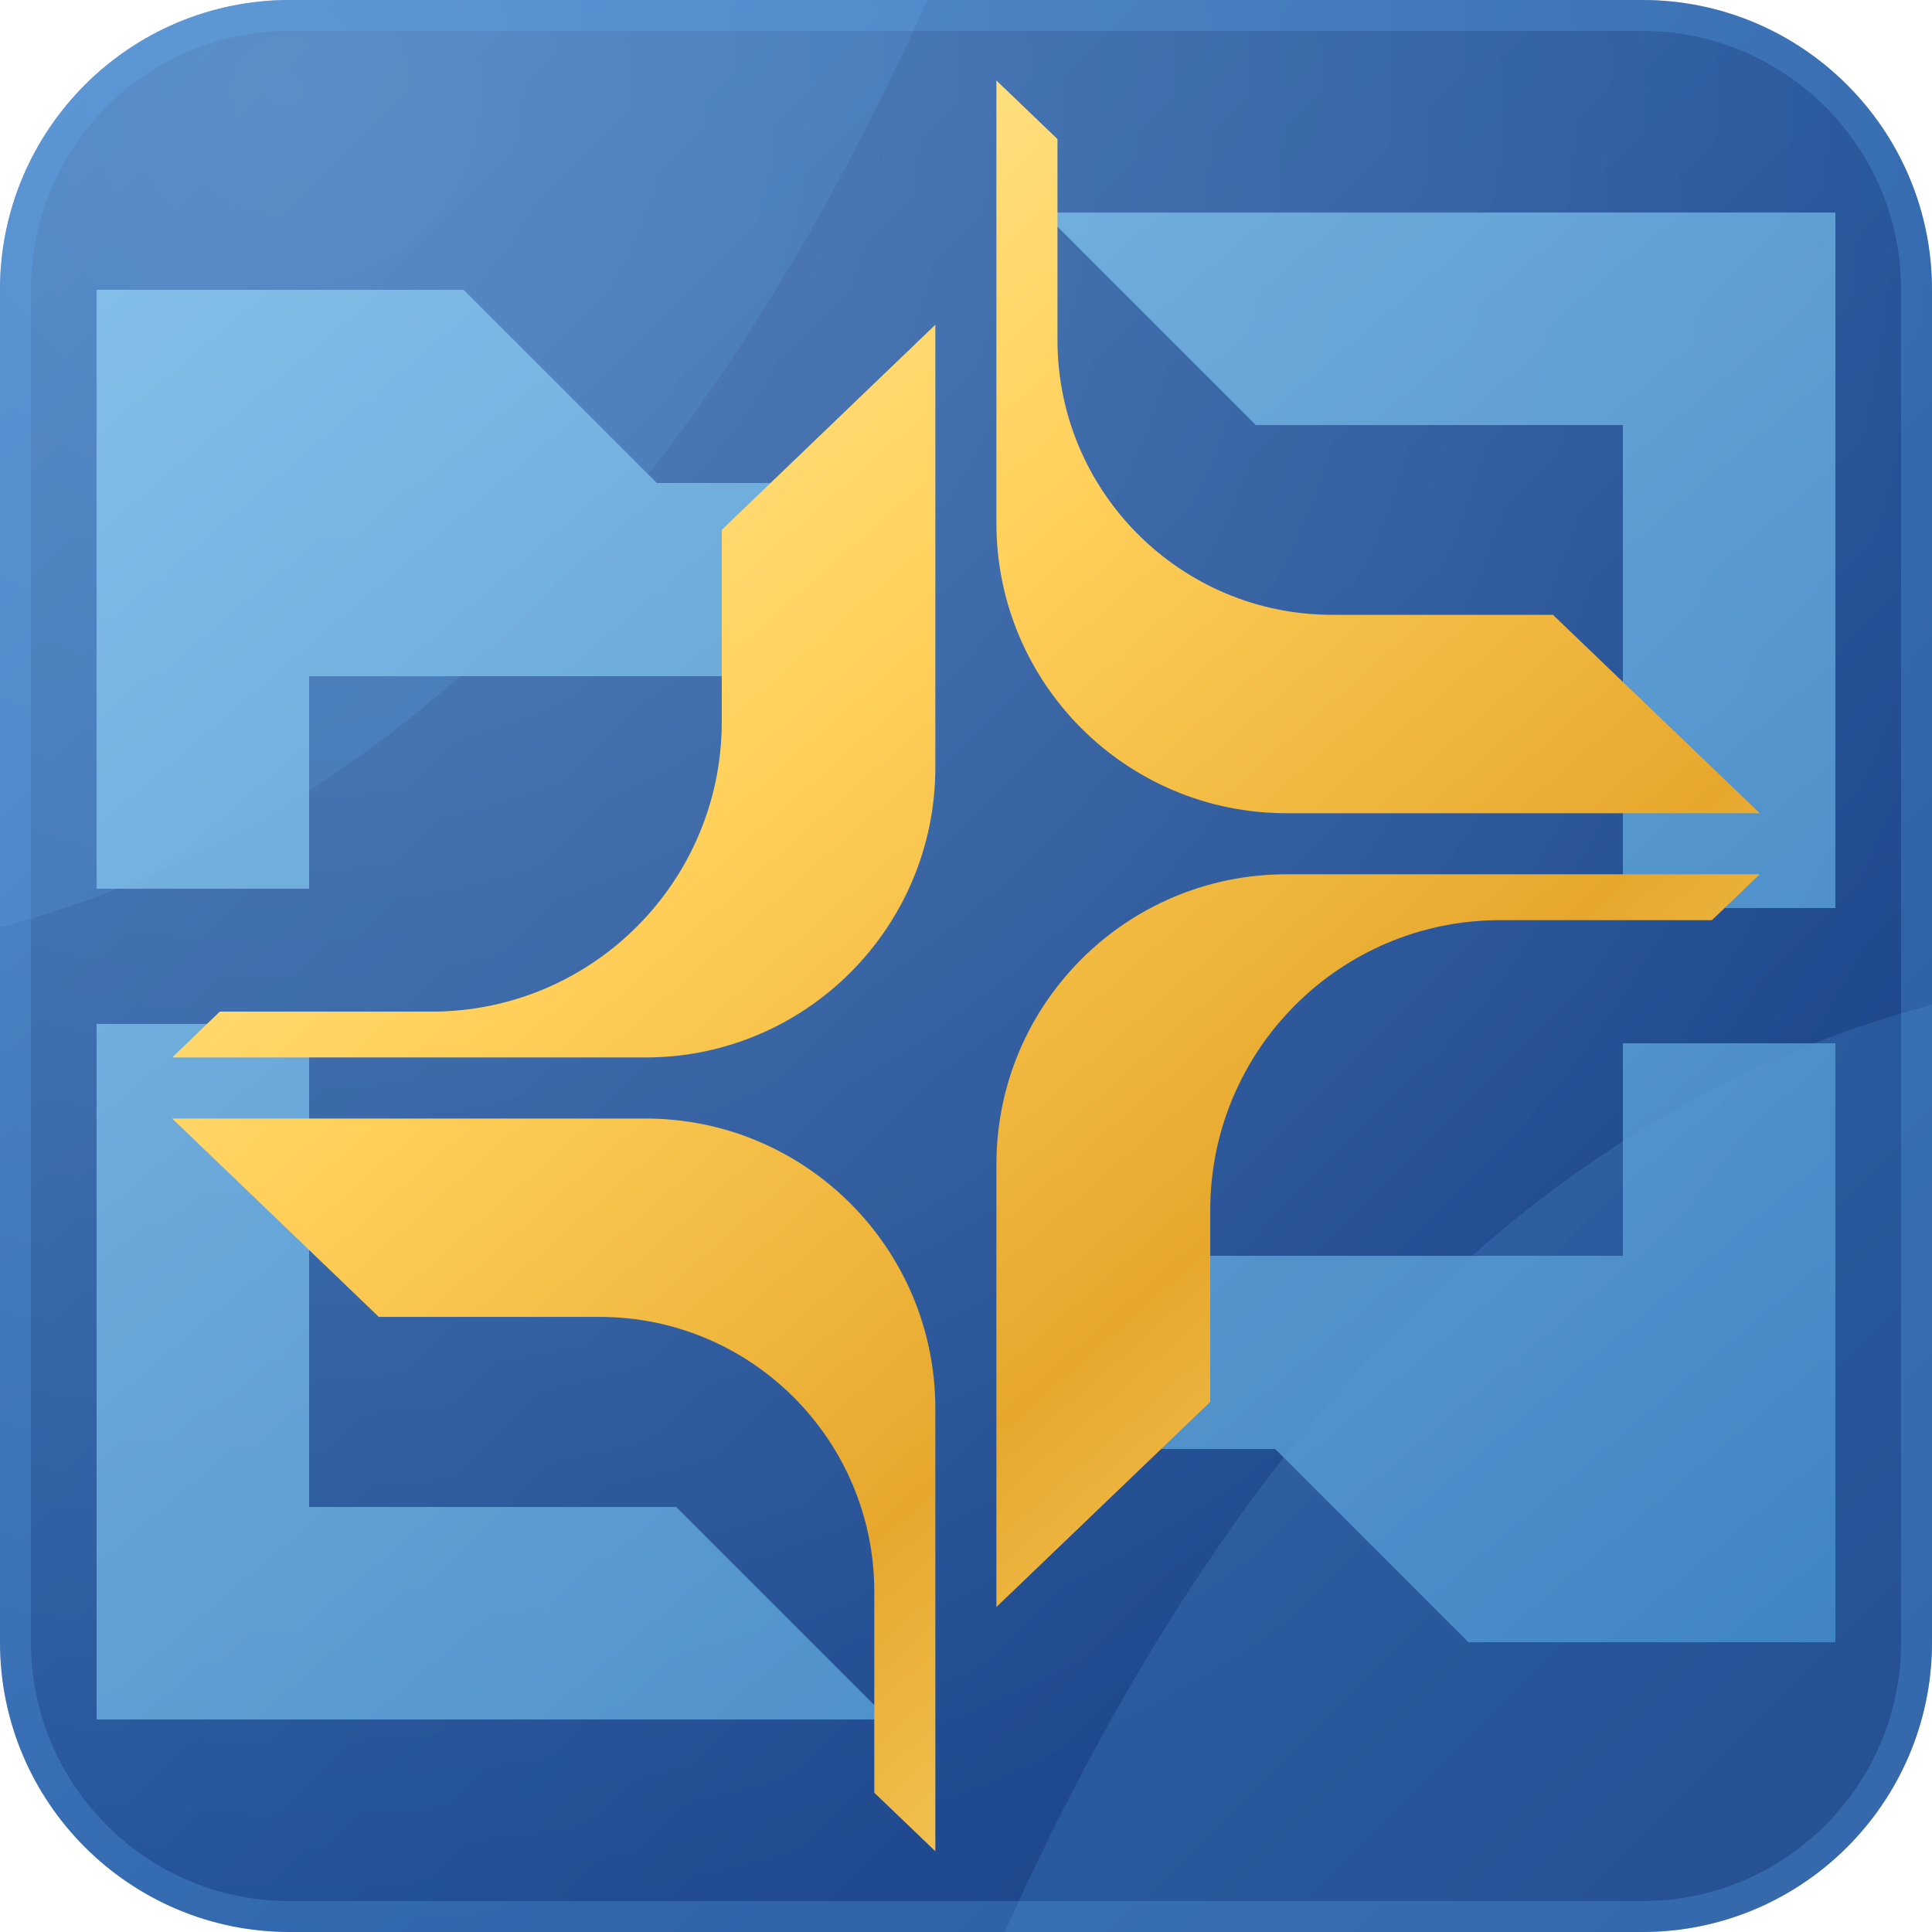
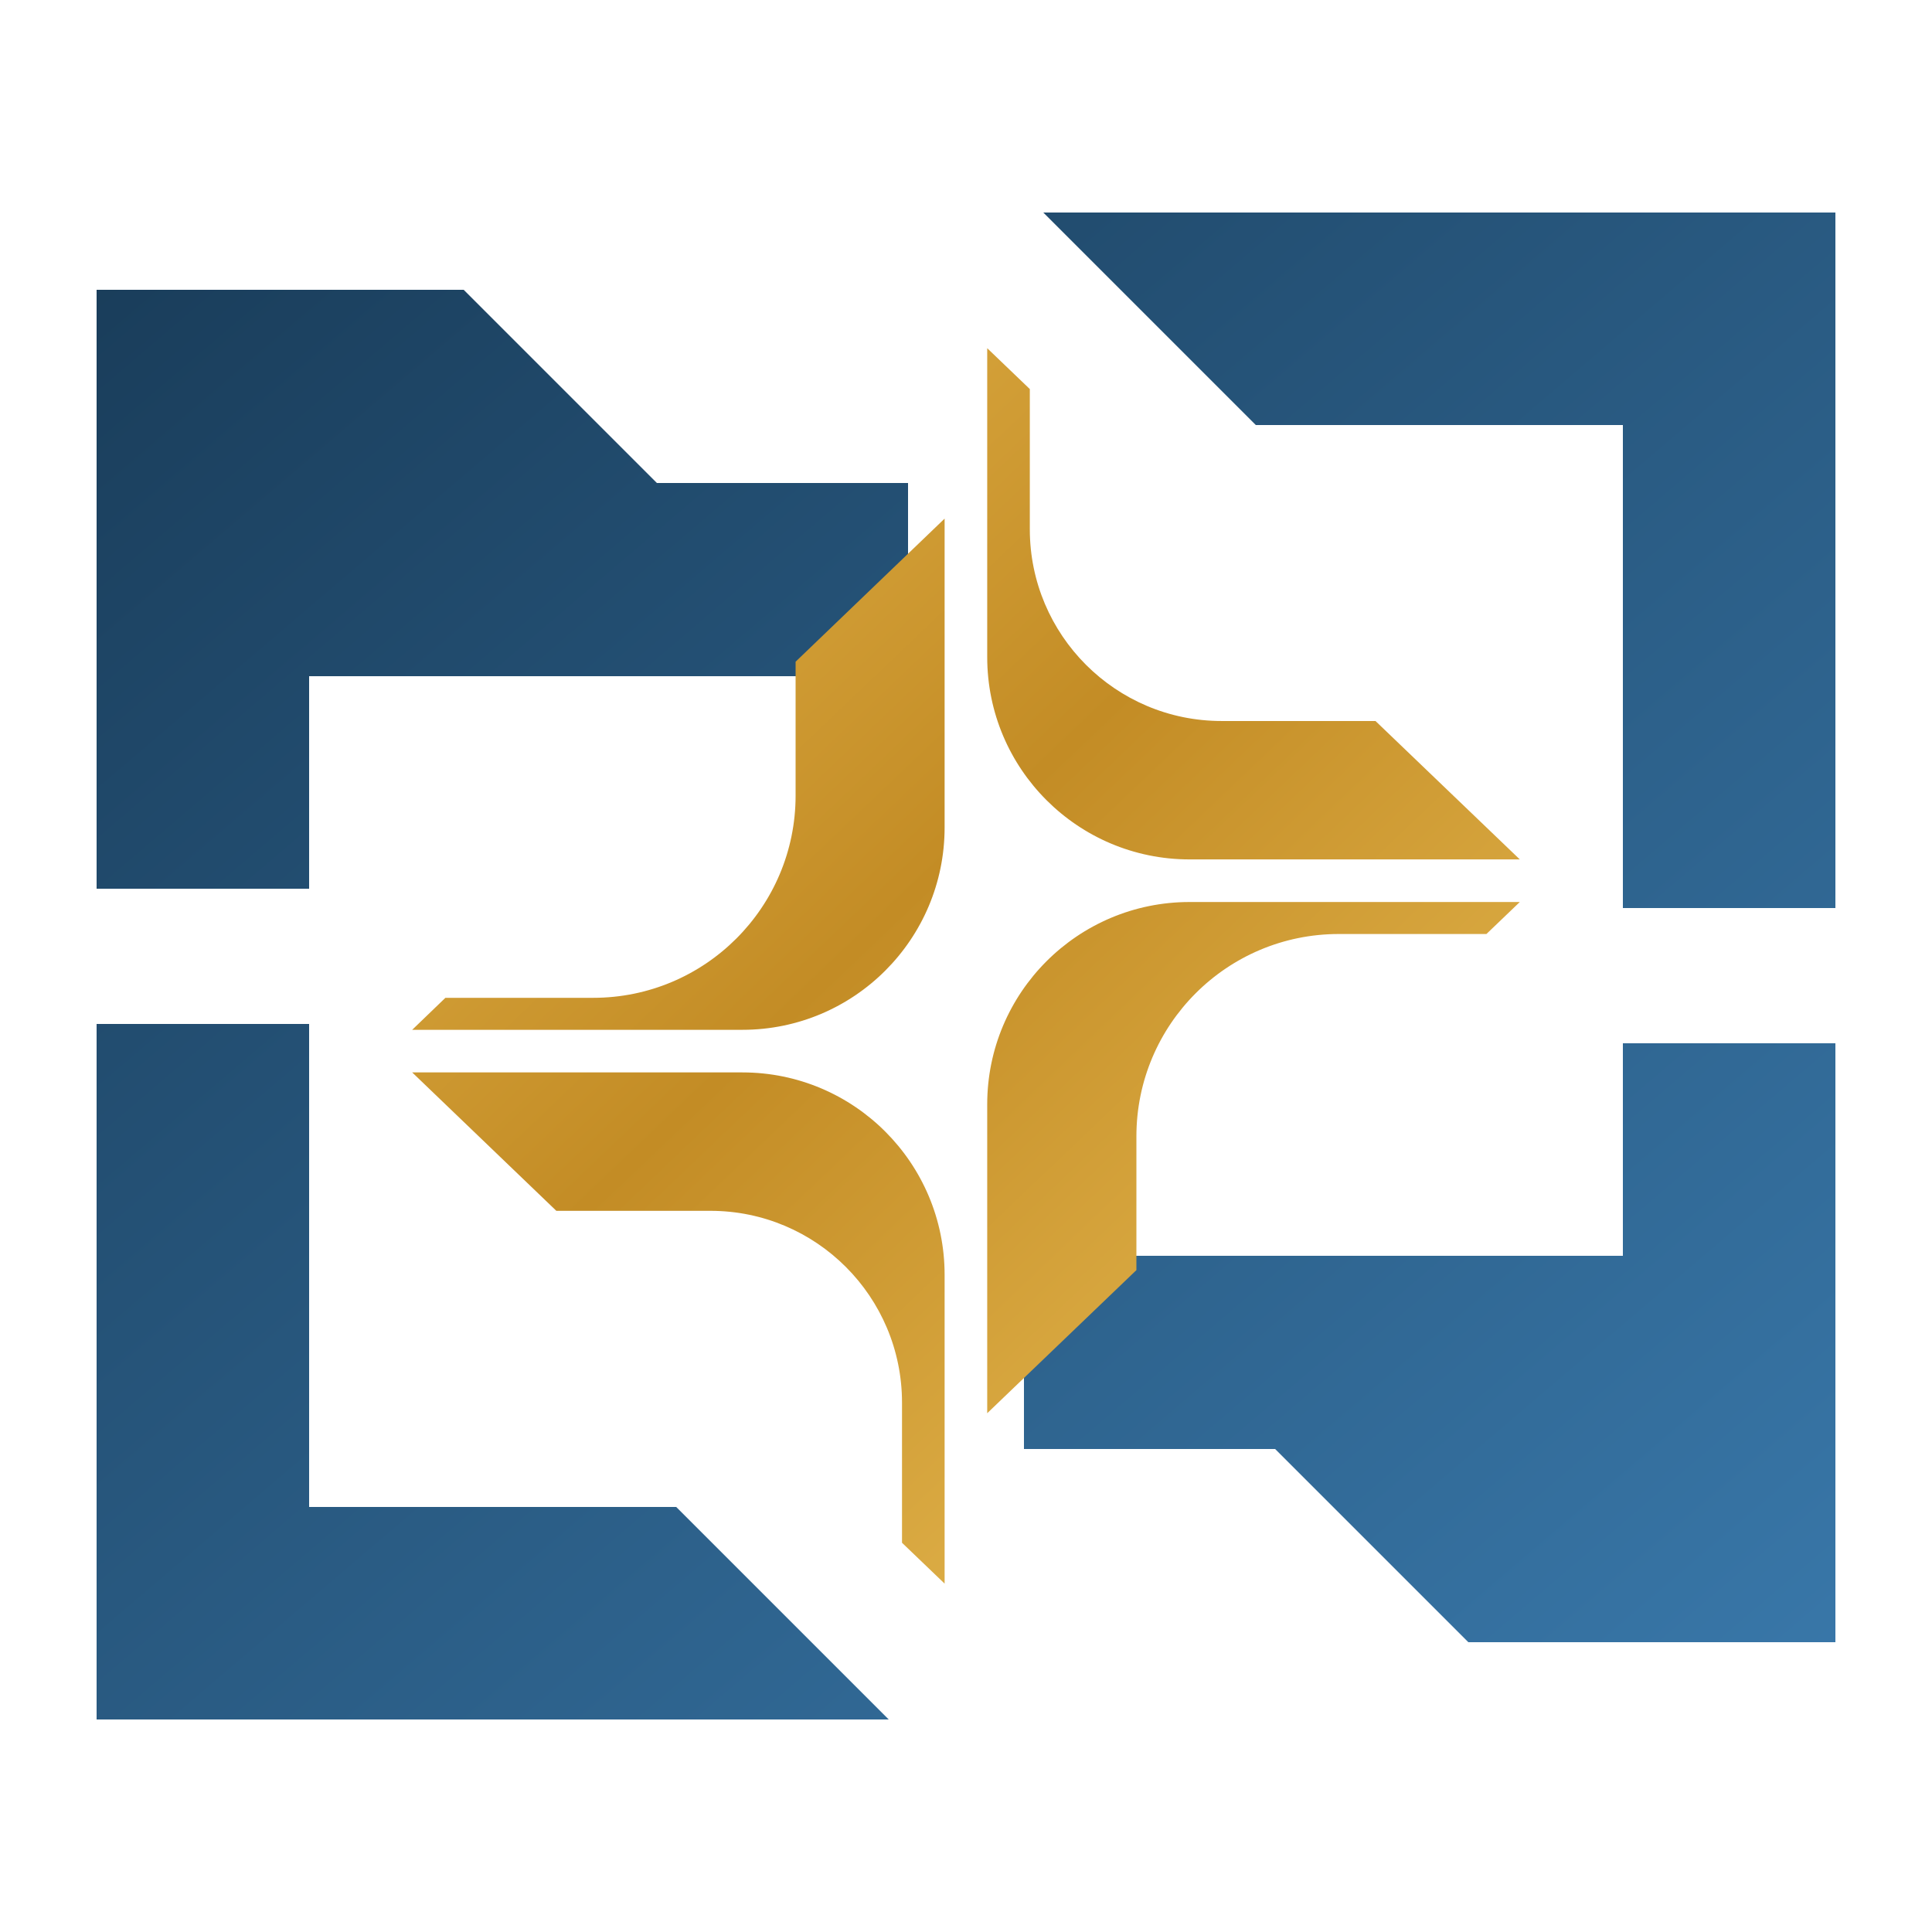
<svg xmlns="http://www.w3.org/2000/svg" viewBox="0 0 100 100">
  <defs>
-     <linearGradient id="bg" x2="1" y2="1">
-       <stop stop-color="#326DB5" />
-       <stop offset="1" stop-color="#183C80" />
-     </linearGradient>
-     <clipPath id="clip">
-       <rect width="100" height="100" rx="15" />
-     </clipPath>
-     <linearGradient id="gold" x1="0" y1="0" x2=".8" y2="1">
-       <stop stop-color="#FFF4B0" />
-       <stop offset=".42" stop-color="#FFD05A" />
-       <stop offset=".72" stop-color="#E7A72D" />
-       <stop offset="1" stop-color="#FFDE78" />
+     <linearGradient id="gold" x1="0" y1="0" x2=".85" y2="1">
+       <stop stop-color="#E5B64D" />
+       <stop offset=".48" stop-color="#C38C25" />
+       <stop offset="1" stop-color="#E8BC54" />
    </linearGradient>
    <linearGradient id="ribbon" x1="0" y1="0" x2="1" y2="1">
-       <stop stop-color="#8DC9EF" />
-       <stop offset="1" stop-color="#438CCB" />
+       <stop stop-color="#193C59" />
+       <stop offset="1" stop-color="#3978AA" />
    </linearGradient>
-     <radialGradient id="light" cx=".15" cy=".05" r=".95">
-       <stop stop-color="#FFFFFF" stop-opacity=".20" />
-       <stop offset="1" stop-color="#FFFFFF" stop-opacity="0" />
-     </radialGradient>
  </defs>
-   <g clip-path="url(#clip)">
-     <rect width="100" height="100" fill="url(#bg)" />
-     <rect width="100" height="100" fill="url(#light)" />
-     <path d="M0 0H48Q30 40 0 48ZM100 100H52Q70 60 100 52Z" fill="#65B2F4" opacity=".16" />
-     <g opacity=".85" fill="url(#ribbon)">
-       <path d="M5 15H24L34 25H47V35H16V46H5Z M95 85H76L66 75H53V65H84V54H95Z M5 53H16V78H35L46 89H5Z M95 47H84V22H65L54 11H95Z" />
-     </g>
-     <path fill="url(#gold)" transform="translate(50 50) scale(1.29) translate(-351.19 -269.38)" d="M349.96 304.90V287.14C349.96 280.71 344.75 275.50 338.33 275.50H319.34L327.63 283.46H336.49C342.58 283.46 347.51 288.40 347.51 294.49V302.55Z M352.41 233.85V251.61C352.41 258.04 357.62 263.25 364.05 263.25H383.04L374.74 255.29H365.89C359.80 255.29 354.86 250.35 354.86 244.26V236.20Z M349.96 261.41V243.65L341.39 251.88V259.58C341.39 266 336.18 271.21 329.75 271.21H321.25L319.34 273.05H338.33C344.75 273.05 349.96 267.84 349.96 261.41Z M352.41 277.34V295.10L360.99 286.87V279.18C360.99 272.75 366.20 267.54 372.63 267.54H381.12L383.04 265.70H364.05C357.62 265.70 352.41 270.91 352.41 277.34Z" />
-     <rect x=".8" y=".8" width="98.4" height="98.4" rx="14.2" fill="none" stroke="#65B2F4" stroke-opacity=".25" stroke-width="1.6" />
+   <g opacity="1" fill="url(#ribbon)">
+     <path d="M5 15H24L34 25H47V35H16V46H5Z M95 85H76L66 75H53V65H84V54H95Z M5 53H16V78H35L46 89H5Z M95 47H84V22H65L54 11H95Z" />
  </g>
+   <path fill="url(#gold)" transform="translate(50 50) scale(.90) translate(-351.19 -269.38)" d="M349.96 304.90V287.14C349.96 280.71 344.75 275.50 338.33 275.50H319.34L327.63 283.46H336.49C342.58 283.46 347.51 288.40 347.51 294.49V302.55Z M352.41 233.85V251.61C352.41 258.04 357.62 263.25 364.05 263.25H383.04L374.74 255.29H365.89C359.80 255.29 354.86 250.35 354.86 244.26V236.20Z M349.96 261.41V243.65L341.39 251.88V259.58C341.39 266 336.18 271.21 329.75 271.21H321.25L319.34 273.05H338.33C344.75 273.05 349.96 267.84 349.96 261.41Z M352.41 277.34V295.10L360.99 286.87V279.18C360.99 272.75 366.20 267.54 372.63 267.54H381.12L383.04 265.70H364.05C357.62 265.70 352.41 270.91 352.41 277.34Z" />
</svg>
